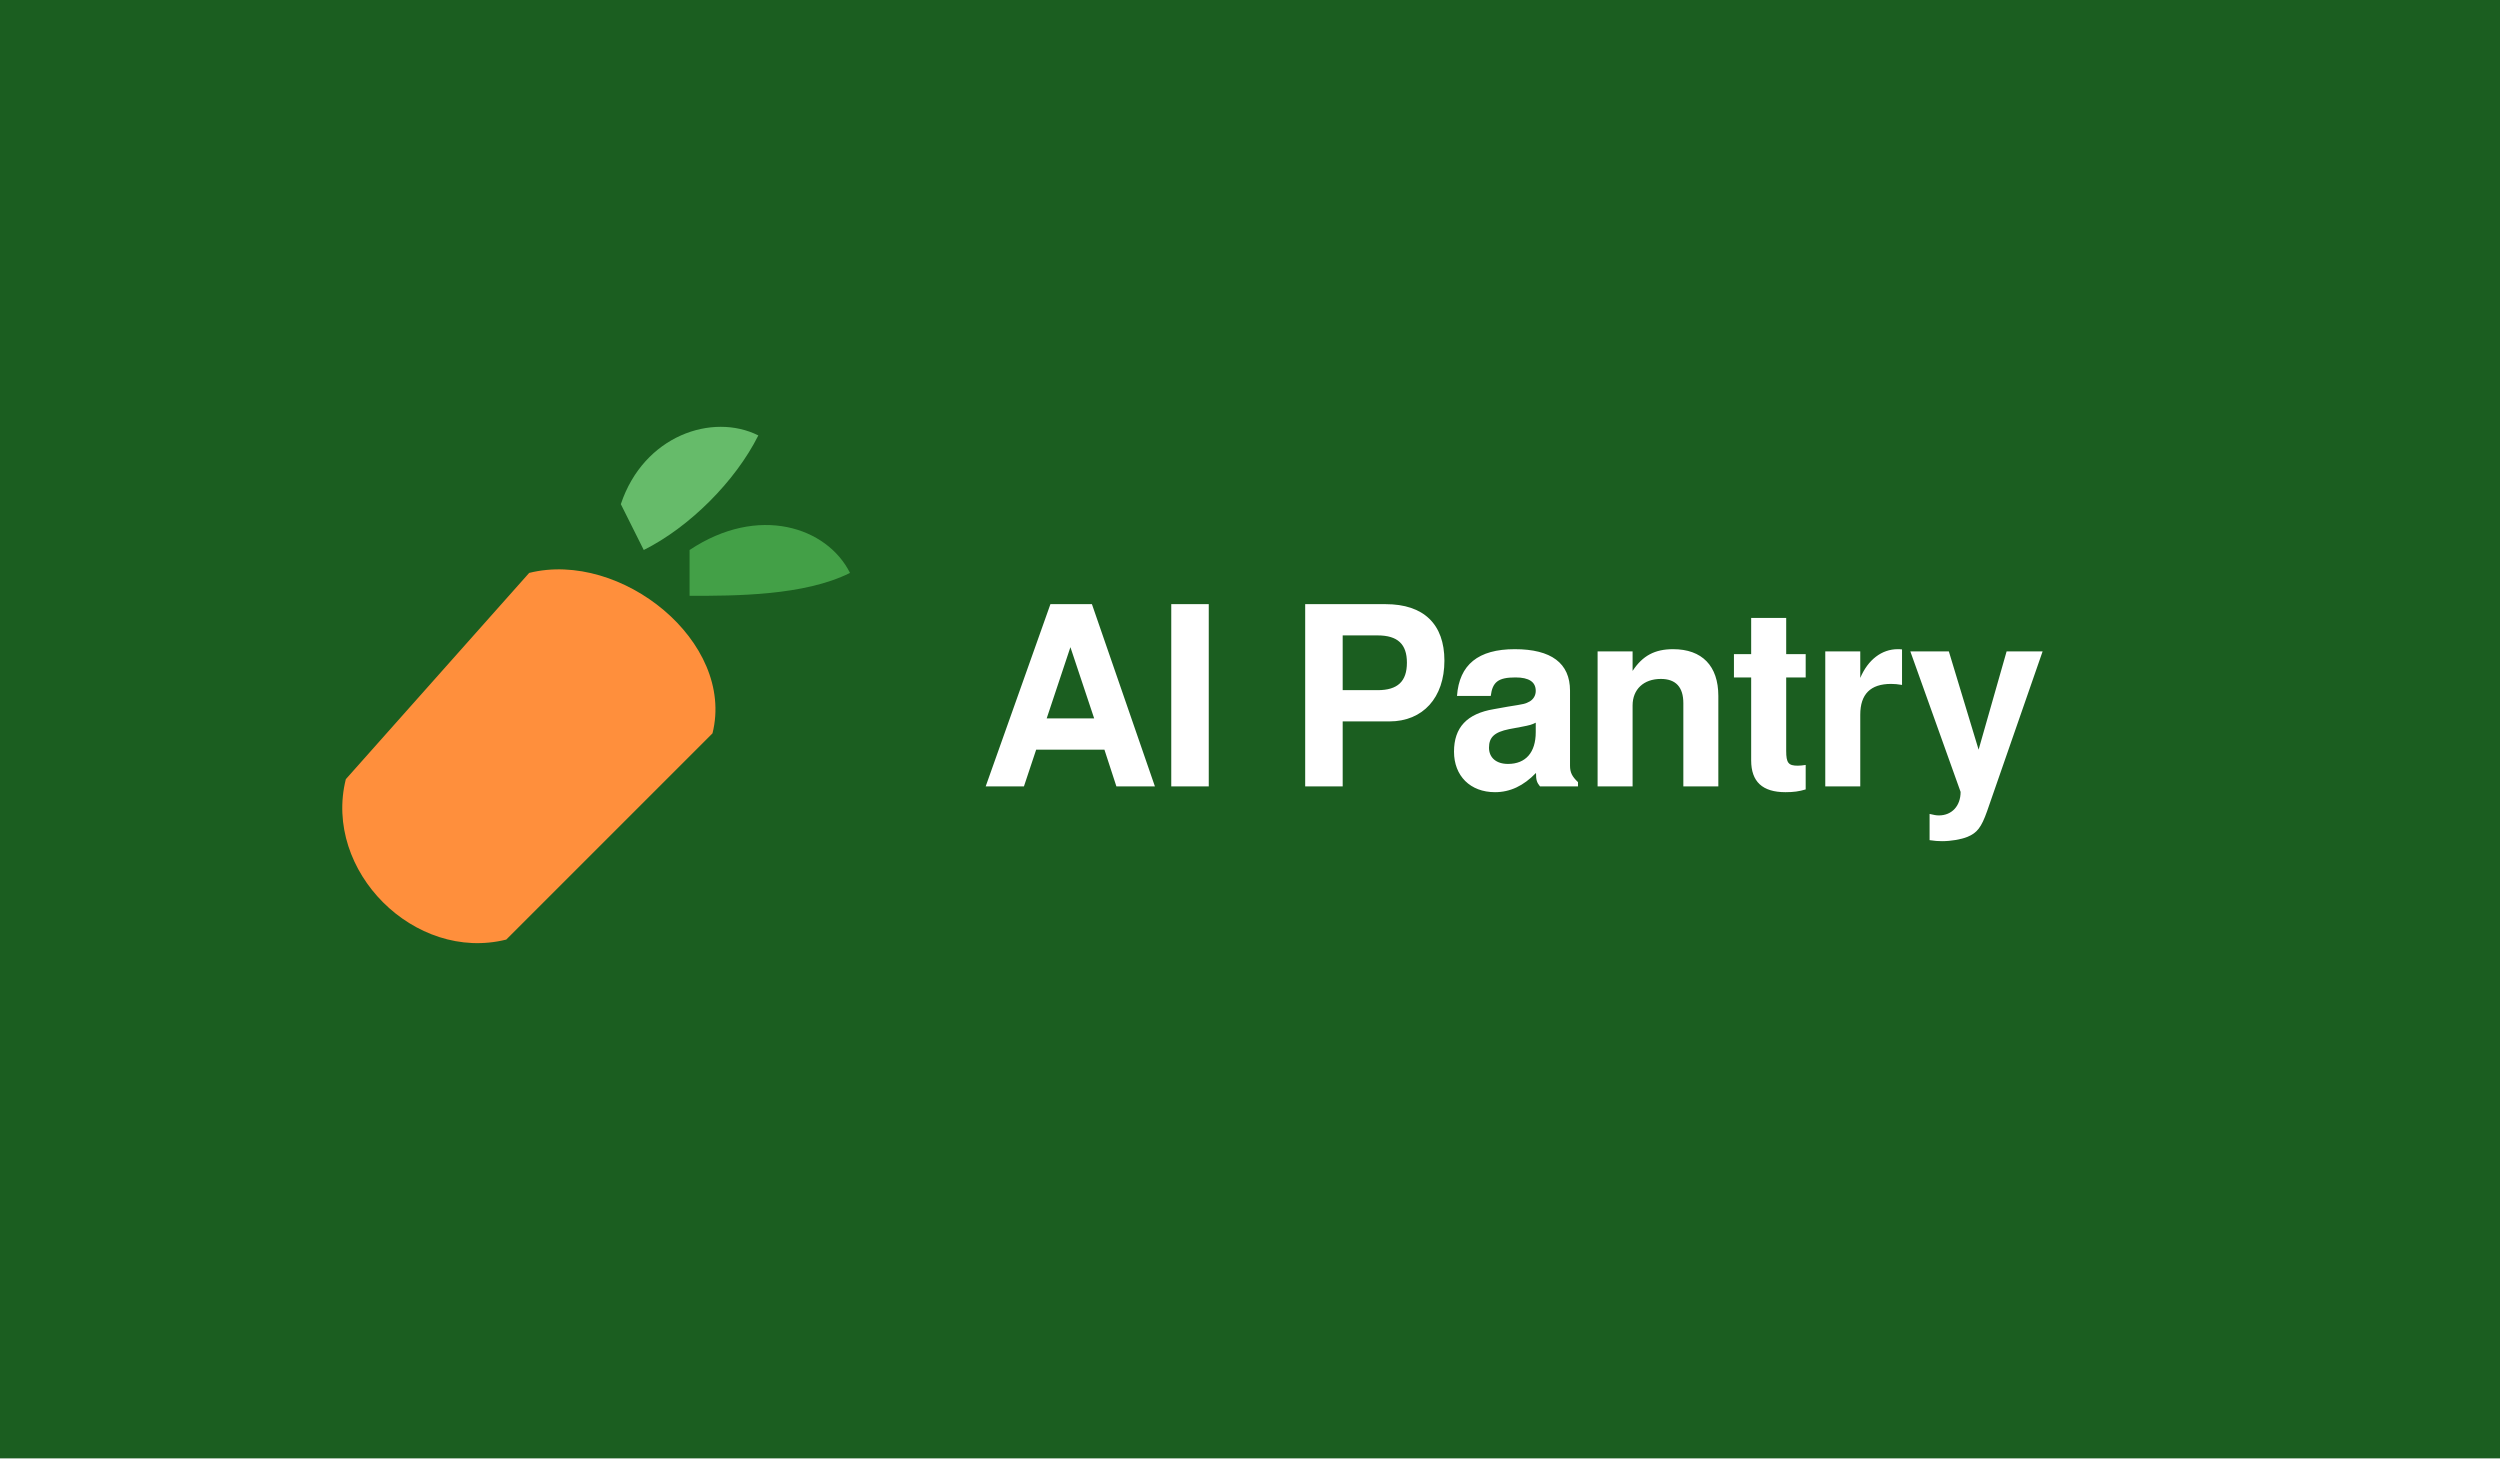
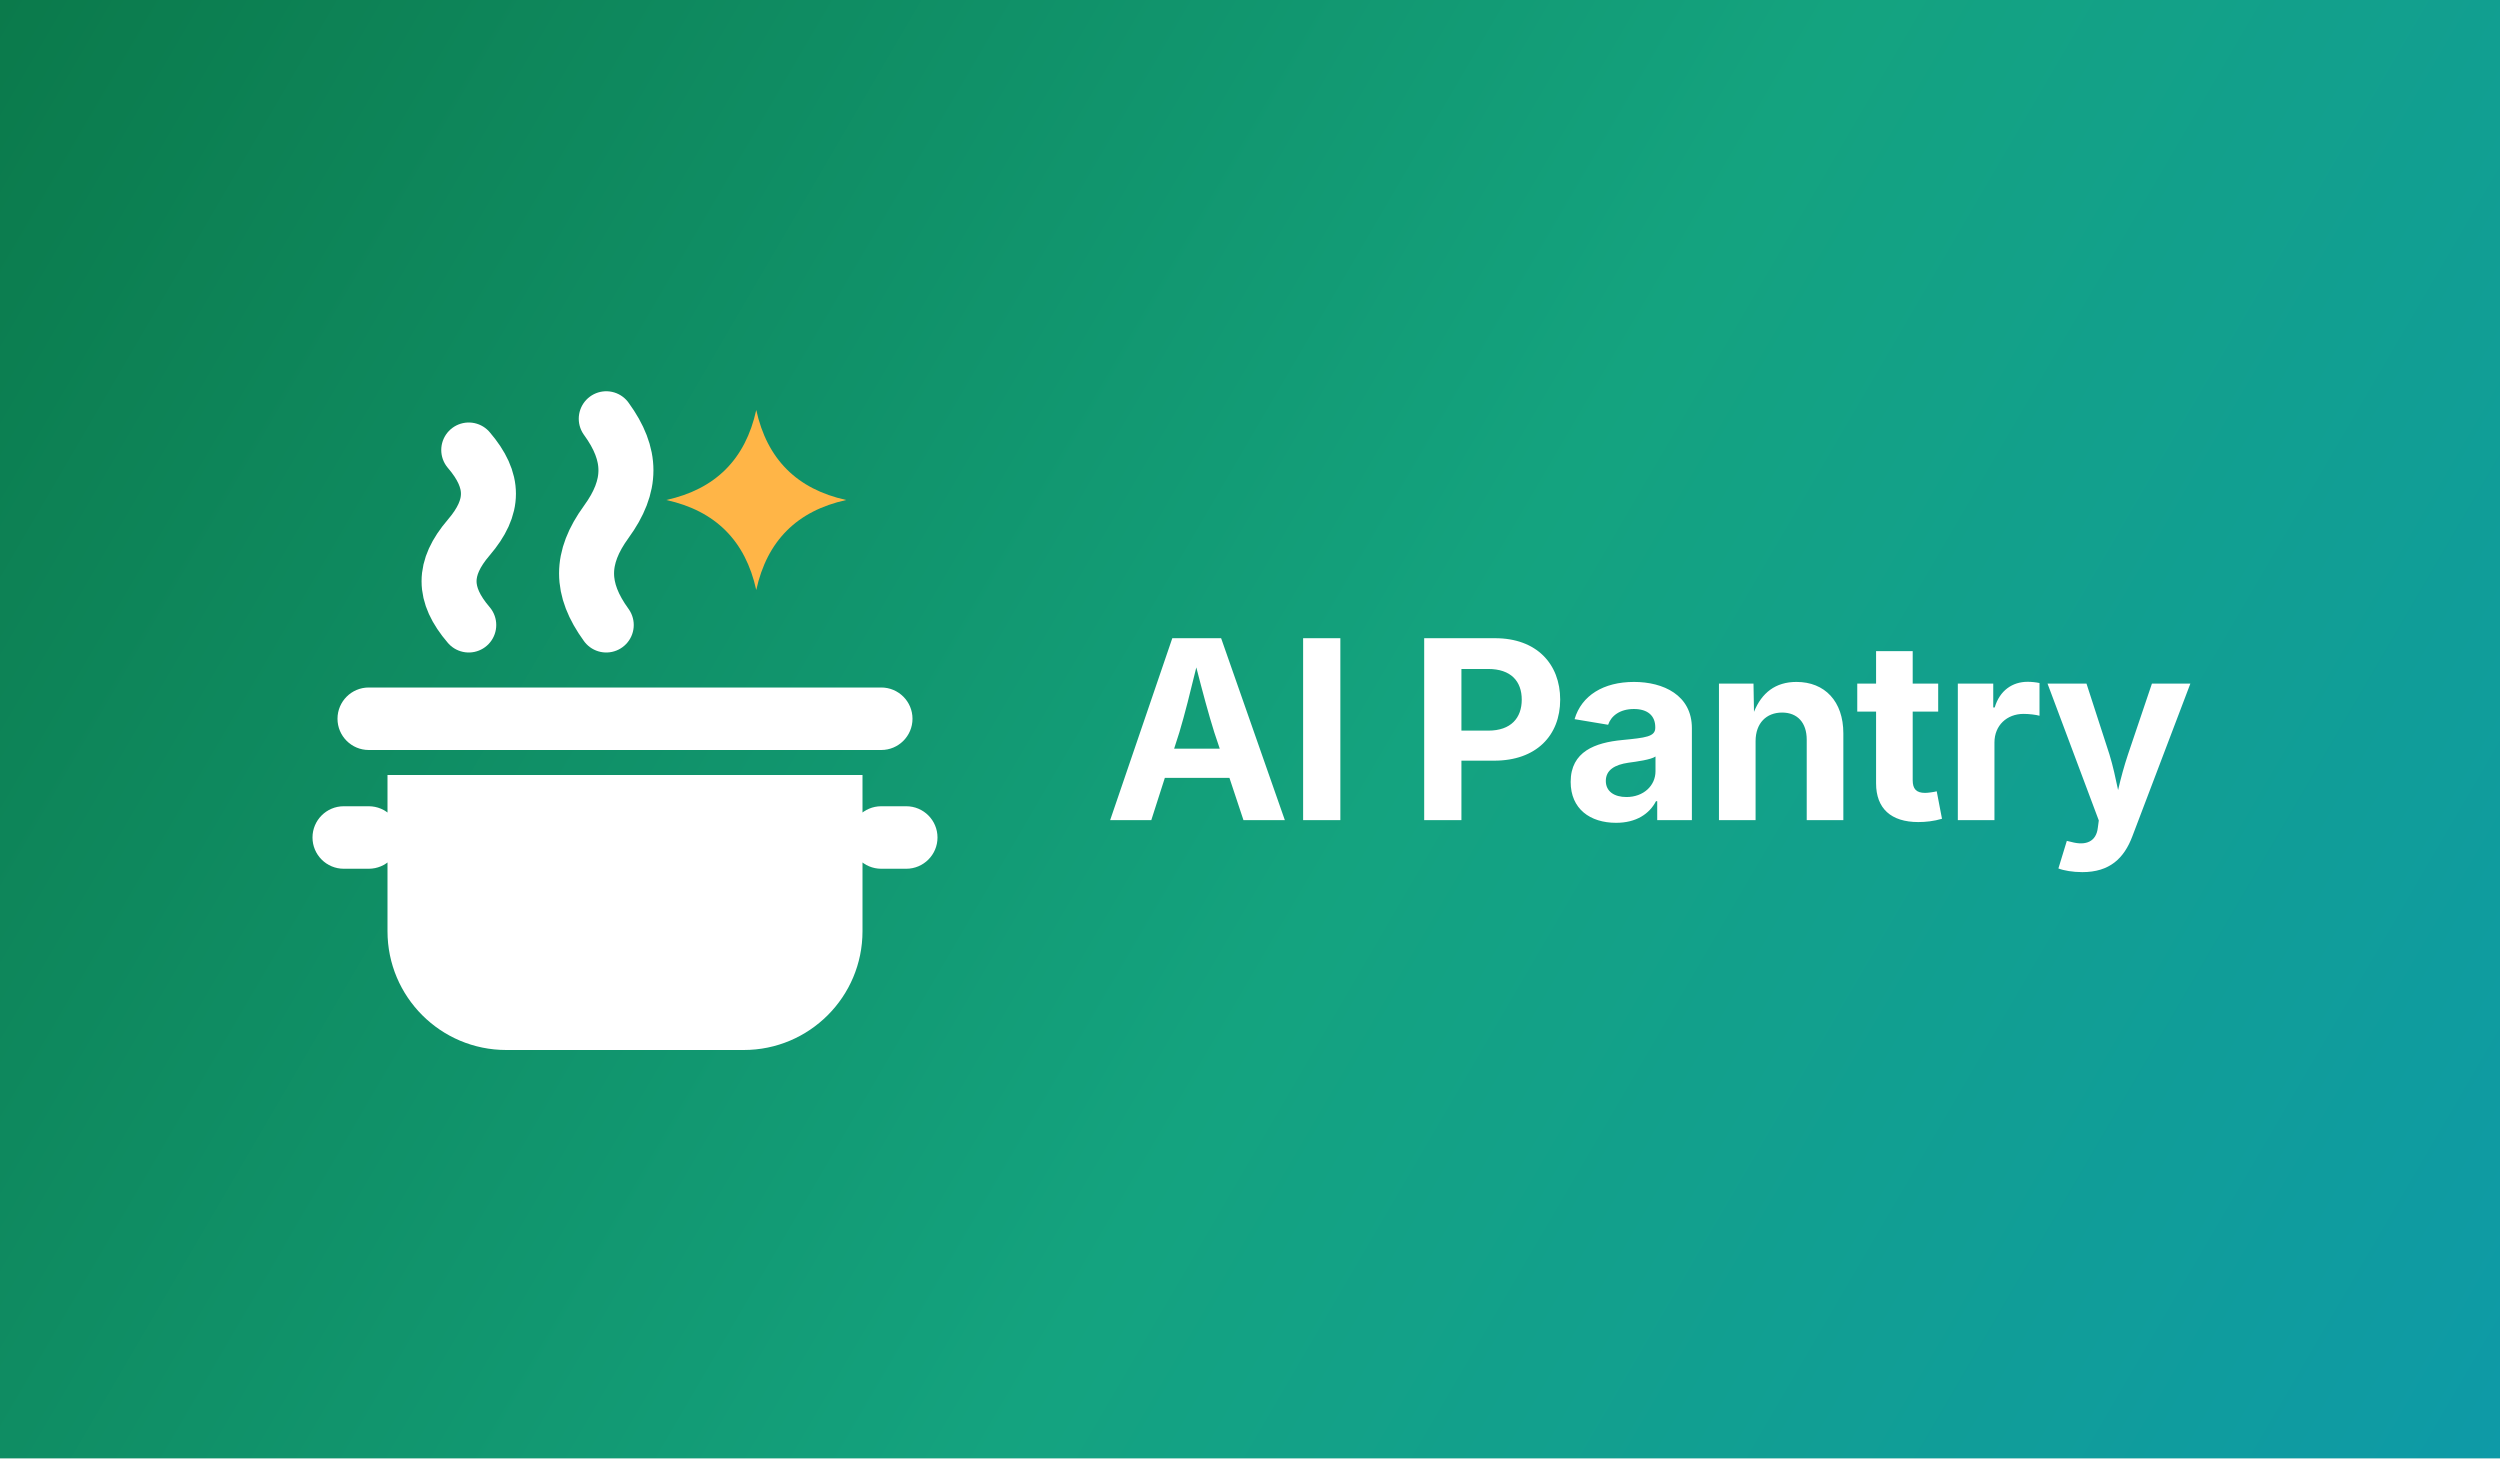
<svg xmlns="http://www.w3.org/2000/svg" viewBox="0 0 1200 700" width="1200" height="700" role="img" aria-label="AI Pantry">
-   <rect width="1200" height="700" fill="#1B5E20" />
-   <g transform="translate(133 165) scale(5.5)">
-     <path fill="#FF8F3C" d="M22,20 C30,18 40,26 38,34 L20,52 C12,54 4,46 6,38 Z" />
-     <path fill="#66BB6A" d="M30,14 C32,8 38,6 42,8 C40,12 36,16 32,18 Z" />
-     <path fill="#43A047" d="M36,18 C42,14 48,16 50,20 C46,22 40,22 36,22 Z" />
+   <defs>
+     <linearGradient id="brand" x1="0" y1="0" x2="1200" y2="700" gradientUnits="userSpaceOnUse">
+       <stop offset="0" stop-color="#0B7A4B" />
+       <stop offset="0.55" stop-color="#14A37F" />
+       <stop offset="1" stop-color="#0E9AA7" />
+     </linearGradient>
+   </defs>
+   <rect width="1200" height="700" fill="url(#brand)" />
+   <g transform="translate(-24 42) scale(6)">
+     <path fill="#FFFFFF" d="M33.5,48H74.5A2.5,2.5 0 0 1 77,50.5A2.5,2.5 0 0 1 74.5,53H33.5A2.5,2.5 0 0 1 31,50.5A2.5,2.5 0 0 1 33.5,48ZM35,55H73V67.5A9.5,9.5 0 0 1 63.5,77H44.5A9.5,9.5 0 0 1 35,67.5V55ZM31.5,57.5H33.5A2.5,2.5 0 0 1 36,60A2.5,2.5 0 0 1 33.5,62.5H31.5A2.5,2.5 0 0 1 29,60A2.5,2.5 0 0 1 31.5,57.5ZM74.5,57.5H76.5A2.5,2.5 0 0 1 79,60A2.5,2.5 0 0 1 76.5,62.5H74.5A2.5,2.5 0 0 1 72,60A2.5,2.5 0 0 1 74.5,57.5Z" />
+     <path fill="none" stroke="#FFFFFF" stroke-width="4.4" stroke-linecap="round" stroke-linejoin="round" d="M41.5,43C39.4,40.55 39.4,38.45 41.5,36S43.6,31.45 41.5,29" />
+     <path fill="none" stroke="#FFFFFF" stroke-width="4.4" stroke-linecap="round" stroke-linejoin="round" d="M52.5,43C50.4,40.112 50.4,37.638 52.5,34.75S54.6,29.387 52.5,26.5" />
+     <path fill="#FFB547" d="M64.5,25.8Q65.796,31.704 71.7,33Q65.796,34.296 64.5,40.2Q63.204,34.296 57.3,33Q63.204,31.704 64.5,25.8Z" />
  </g>
-   <text x="470" y="350" fill="#ffffff" font-family="Helvetica Neue, Helvetica, Arial, sans-serif" font-size="120" font-weight="700" letter-spacing="-2" dominant-baseline="central">AI Pantry</text>
+   <text x="530" y="350" fill="#ffffff" font-family="Inter, Helvetica Neue, Helvetica, Arial, sans-serif" font-size="120" font-weight="700" letter-spacing="-2" dominant-baseline="central">AI Pantry</text>
</svg>
